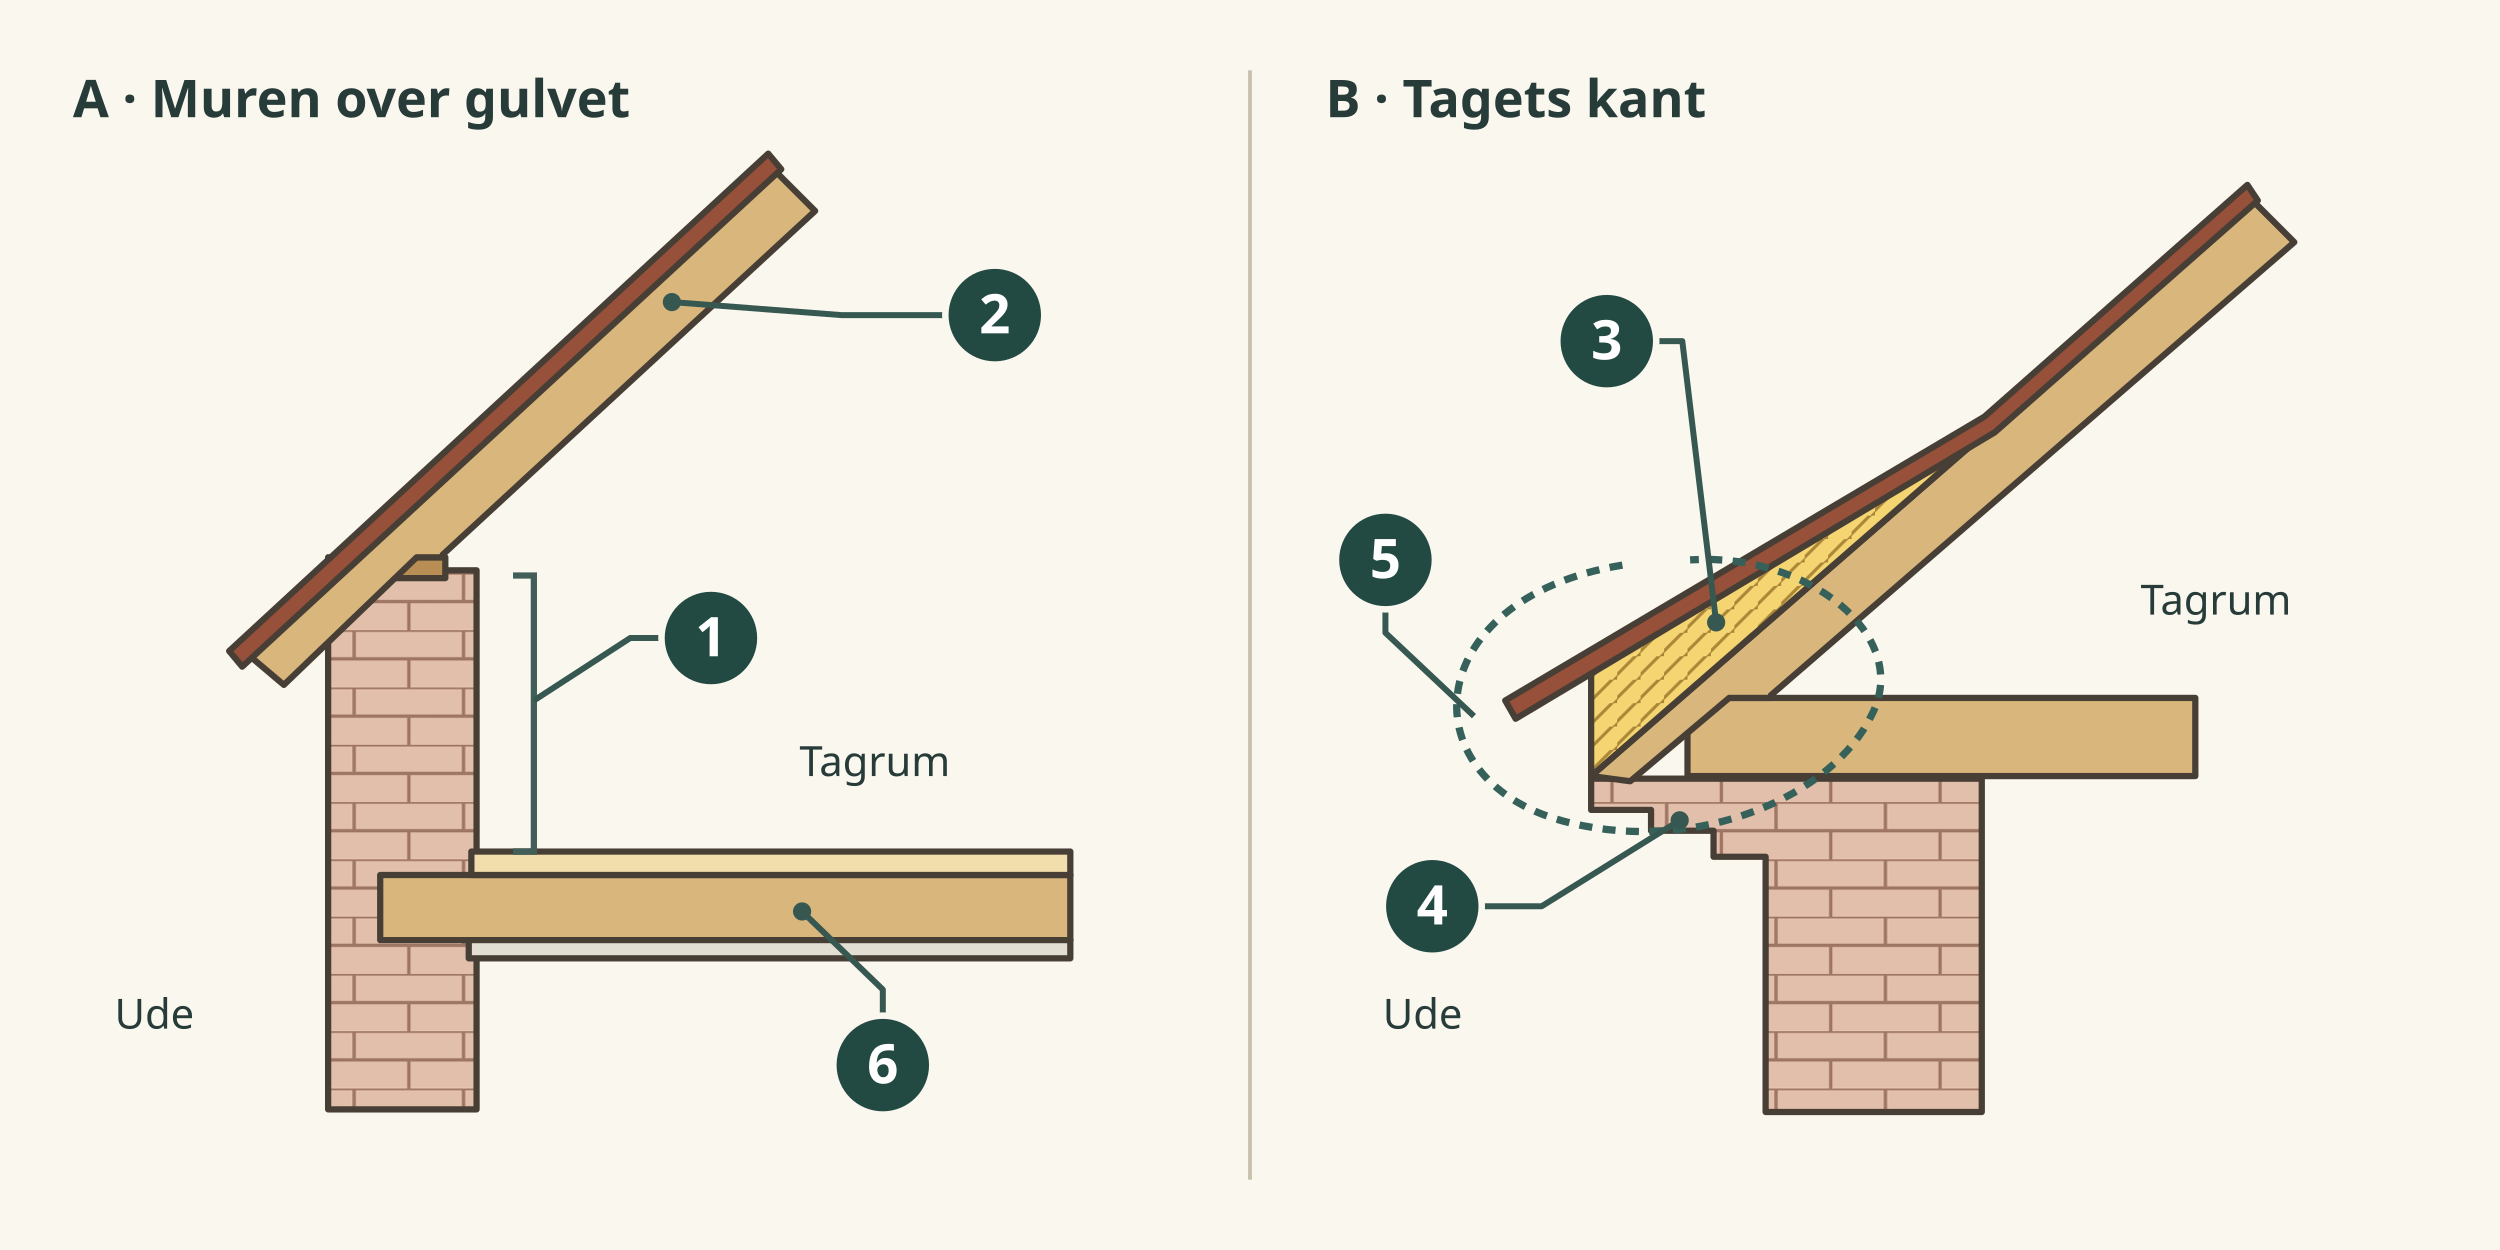
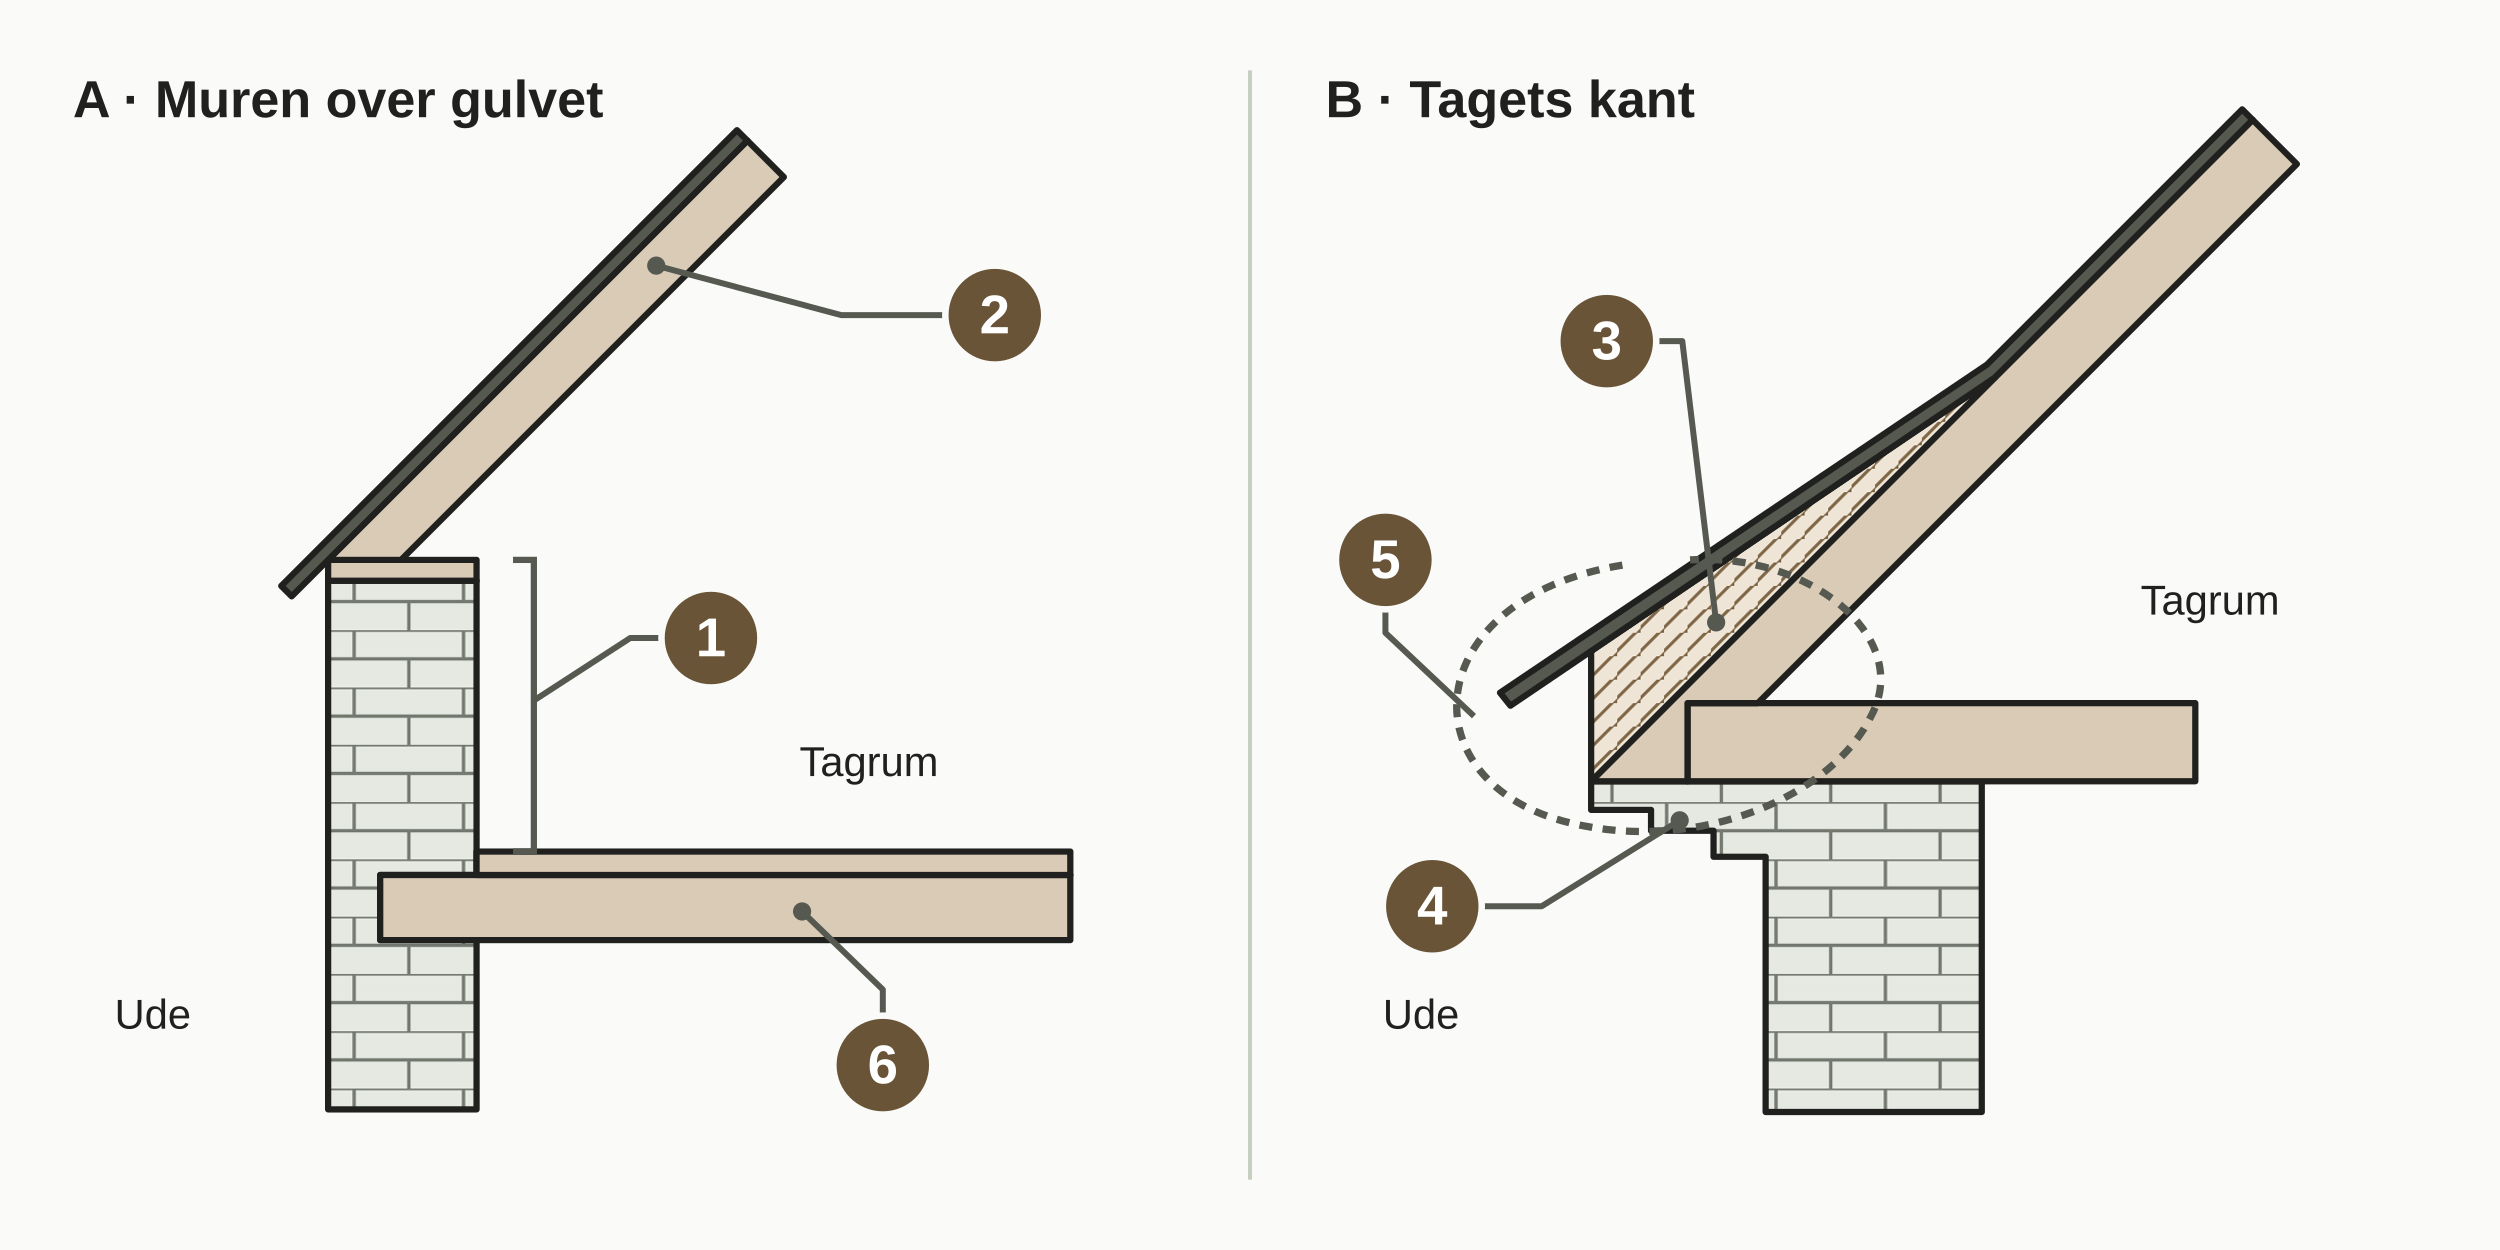
<svg xmlns="http://www.w3.org/2000/svg" width="960" height="480" viewBox="0 0 960 480" role="img" aria-labelledby="titel tekst">
  <defs>
    <pattern id="mur" width="42" height="22" patternUnits="userSpaceOnUse">
-       <rect width="42" height="22" fill="#e2bfaa" />
-       <path d="M0 0H42 M0 11H42 M10 0V11 M31 11V22" fill="none" stroke="#a07765" stroke-width="1.3" />
+       <rect width="42" height="22" fill="#e6e9e2" />
+       <path d="M0 0H42 M0 11H42 M10 0V11 M31 11V22" fill="none" stroke="#767b71" stroke-width="1.3" />
    </pattern>
    <pattern id="kile" width="9" height="9" patternUnits="userSpaceOnUse">
-       <rect width="9" height="9" fill="#f4d572" />
-       <path d="M-1 8L8 -1 M7 10L10 7" stroke="#ad8738" stroke-width="1.2" />
+       <rect width="9" height="9" fill="#eee5d7" />
+       <path d="M-1 8L8 -1 M7 10L10 7" stroke="#806747" stroke-width="1.2" />
    </pattern>
  </defs>
-   <rect width="960" height="480" fill="#faf7ef" />
-   <path d="M480 27V453" stroke="#c8c1af" stroke-width="1.5" />
-   <g font-family="sans-serif" fill="#273b39">
+   <rect width="960" height="480" fill="#fafbf9" />
+   <path d="M480 27V453" stroke="#c6cec0" stroke-width="1.5" />
+   <g font-family="Arial, Helvetica, sans-serif" fill="#20211e">
    <text x="28" y="45" font-size="20" font-weight="bold">A · Muren over gulvet</text>
    <text x="509" y="45" font-size="20" font-weight="bold">B · Tagets kant</text>
    <g font-size="16">
      <text x="44" y="395">Ude</text>
      <text x="307" y="298">Tagrum</text>
      <text x="531" y="395">Ude</text>
      <text x="822" y="236">Tagrum</text>
    </g>
  </g>
-   <g stroke="#473e35" stroke-width="2.4" stroke-linejoin="round">
-     <path d="M126 219H183V426H126Z" fill="url(#mur)" />
-     <path d="M146 336H411V361H146Z" fill="#d8b67c" />
-     <path d="M181 327H411V336H181Z" fill="#f2deac" />
-     <path d="M180 361H411V368H180Z" fill="#e2ded3" />
-     <path d="M126 214H171V222H126Z" fill="#b98e54" />
-     <path d="M96 252L298 66L313 81L170 213V214H160L109 263Z" fill="#d8b67c" />
-     <path d="M88 250L295 59L300 65L93 256Z" fill="#975039" />
+   <g stroke="#20211e" stroke-width="2.4" stroke-linejoin="round">
+     <polygon id="A_Ydermur" points="126,426 183,426 183,361 146,361 146,336 183,336 183,223 126,223" fill="url(#mur)" />
+     <polygon id="A_Rem" points="126,223 183,223 183,215 126,215" fill="#d9cbb6" />
+     <polygon id="A_Bjaelke" points="146,361 411,361 411,336 146,336" fill="#d9cbb6" />
+     <polygon id="A_Gulv" points="183,336 411,336 411,327 183,327" fill="#d9cbb6" />
+     <polygon id="A_Spaer" points="126,215 154,215 301,68 287,54" fill="#d9cbb6" />
+     <polygon id="A_Tagflade" points="283,50 108,225 112,229 287,54" fill="#555950" />
  </g>
-   <path d="M197 221h8v106h-8" stroke="#425e59" stroke-width="2.4" fill="none" />
-   <g stroke="#473e35" stroke-width="2.4" stroke-linejoin="round">
-     <path d="M611 299H761V427H678V329H658V319H634V311H611Z" fill="url(#mur)" />
-     <path d="M648 268H843V298H648Z" fill="#d8b67c" />
-     <path d="M611 298L865 77L881 93L680 267V268H664L626 300Z" fill="#d8b67c" />
-     <path d="M611 298L611 254L766 163Z" fill="url(#kile)" />
-     <path d="M578 269L762 160L863 71L867 77L766 166L582 276Z" fill="#975039" />
+   <path d="M197 215h8v112h-8" stroke="#555950" stroke-width="2.4" fill="none" />
+   <g stroke="#20211e" stroke-width="2.4" stroke-linejoin="round">
+     <polygon id="B_Gesimsmur" points="611,300 611,311 634,311 634,319 658,319 658,329 678,329 678,427 761,427 761,300" fill="url(#mur)" />
+     <polygon id="B_Bjaelke" points="648,300 843,300 843,270 648,270" fill="#d9cbb6" />
+     <polygon id="B_Spaer" points="882,63 865,46 611,300 648,300 648,270 675,270" fill="#d9cbb6" />
+     <polygon id="B_Skalk" points="611,300 766,145 611,250" fill="url(#kile)" />
+     <polygon id="B_Tagflade" points="763,140 576,266 580,271 766,145 865,46 861,42" fill="#555950" />
  </g>
-   <path d="M623 217C544 230 540 301 603 316C652 328 704 306 719 274C734 244 694 212 649 215" fill="none" stroke="#35615a" stroke-width="2.8" stroke-dasharray="5 4" />
-   <g stroke="#365851" stroke-width="2.3" stroke-linejoin="round" fill="none">
+   <path d="M623 217C544 230 540 301 603 316C652 328 704 306 719 274C734 244 694 212 649 215" fill="none" stroke="#555950" stroke-width="2.8" stroke-dasharray="5 4" />
+   <g stroke="#555950" stroke-width="2.3" stroke-linejoin="round" fill="none">
    <path d="M273 245H242L205 269" />
-     <path d="M382 121H323L258 116" />
+     <path d="M382 121H323L252 102" />
    <path d="M617 131H646L659 239" />
    <path d="M550 348H592L645 315" />
    <path d="M532 215V243L566 275" />
    <path d="M339 409V380L308 350" />
  </g>
-   <g fill="#365851">
-     <circle cx="258" cy="116" r="3.5" />
+   <g fill="#555950">
+     <circle cx="252" cy="102" r="3.5" />
    <circle cx="659" cy="239" r="3.5" />
    <circle cx="645" cy="315" r="3.5" />
    <circle cx="308" cy="350" r="3.5" />
  </g>
-   <g fill="#234943" stroke="#faf7ef" stroke-width="2.5">
+   <g fill="#695437" stroke="#fafbf9" stroke-width="2.5">
    <circle id="punkt-1" cx="273" cy="245" r="19" />
    <circle id="punkt-2" cx="382" cy="121" r="19" />
    <circle id="punkt-3" cx="617" cy="131" r="19" />
    <circle id="punkt-4" cx="550" cy="348" r="19" />
    <circle id="punkt-5" cx="532" cy="215" r="19" />
    <circle id="punkt-6" cx="339" cy="409" r="19" />
  </g>
-   <g fill="#ffffff" font-family="sans-serif" font-size="21" font-weight="bold" text-anchor="middle">
+   <g fill="#ffffff" font-family="Arial, Helvetica, sans-serif" font-size="21" font-weight="bold" text-anchor="middle">
    <text x="273" y="252">1</text>
    <text x="382" y="128">2</text>
    <text x="617" y="138">3</text>
    <text x="550" y="355">4</text>
    <text x="532" y="222">5</text>
    <text x="339" y="416">6</text>
  </g>
</svg>
